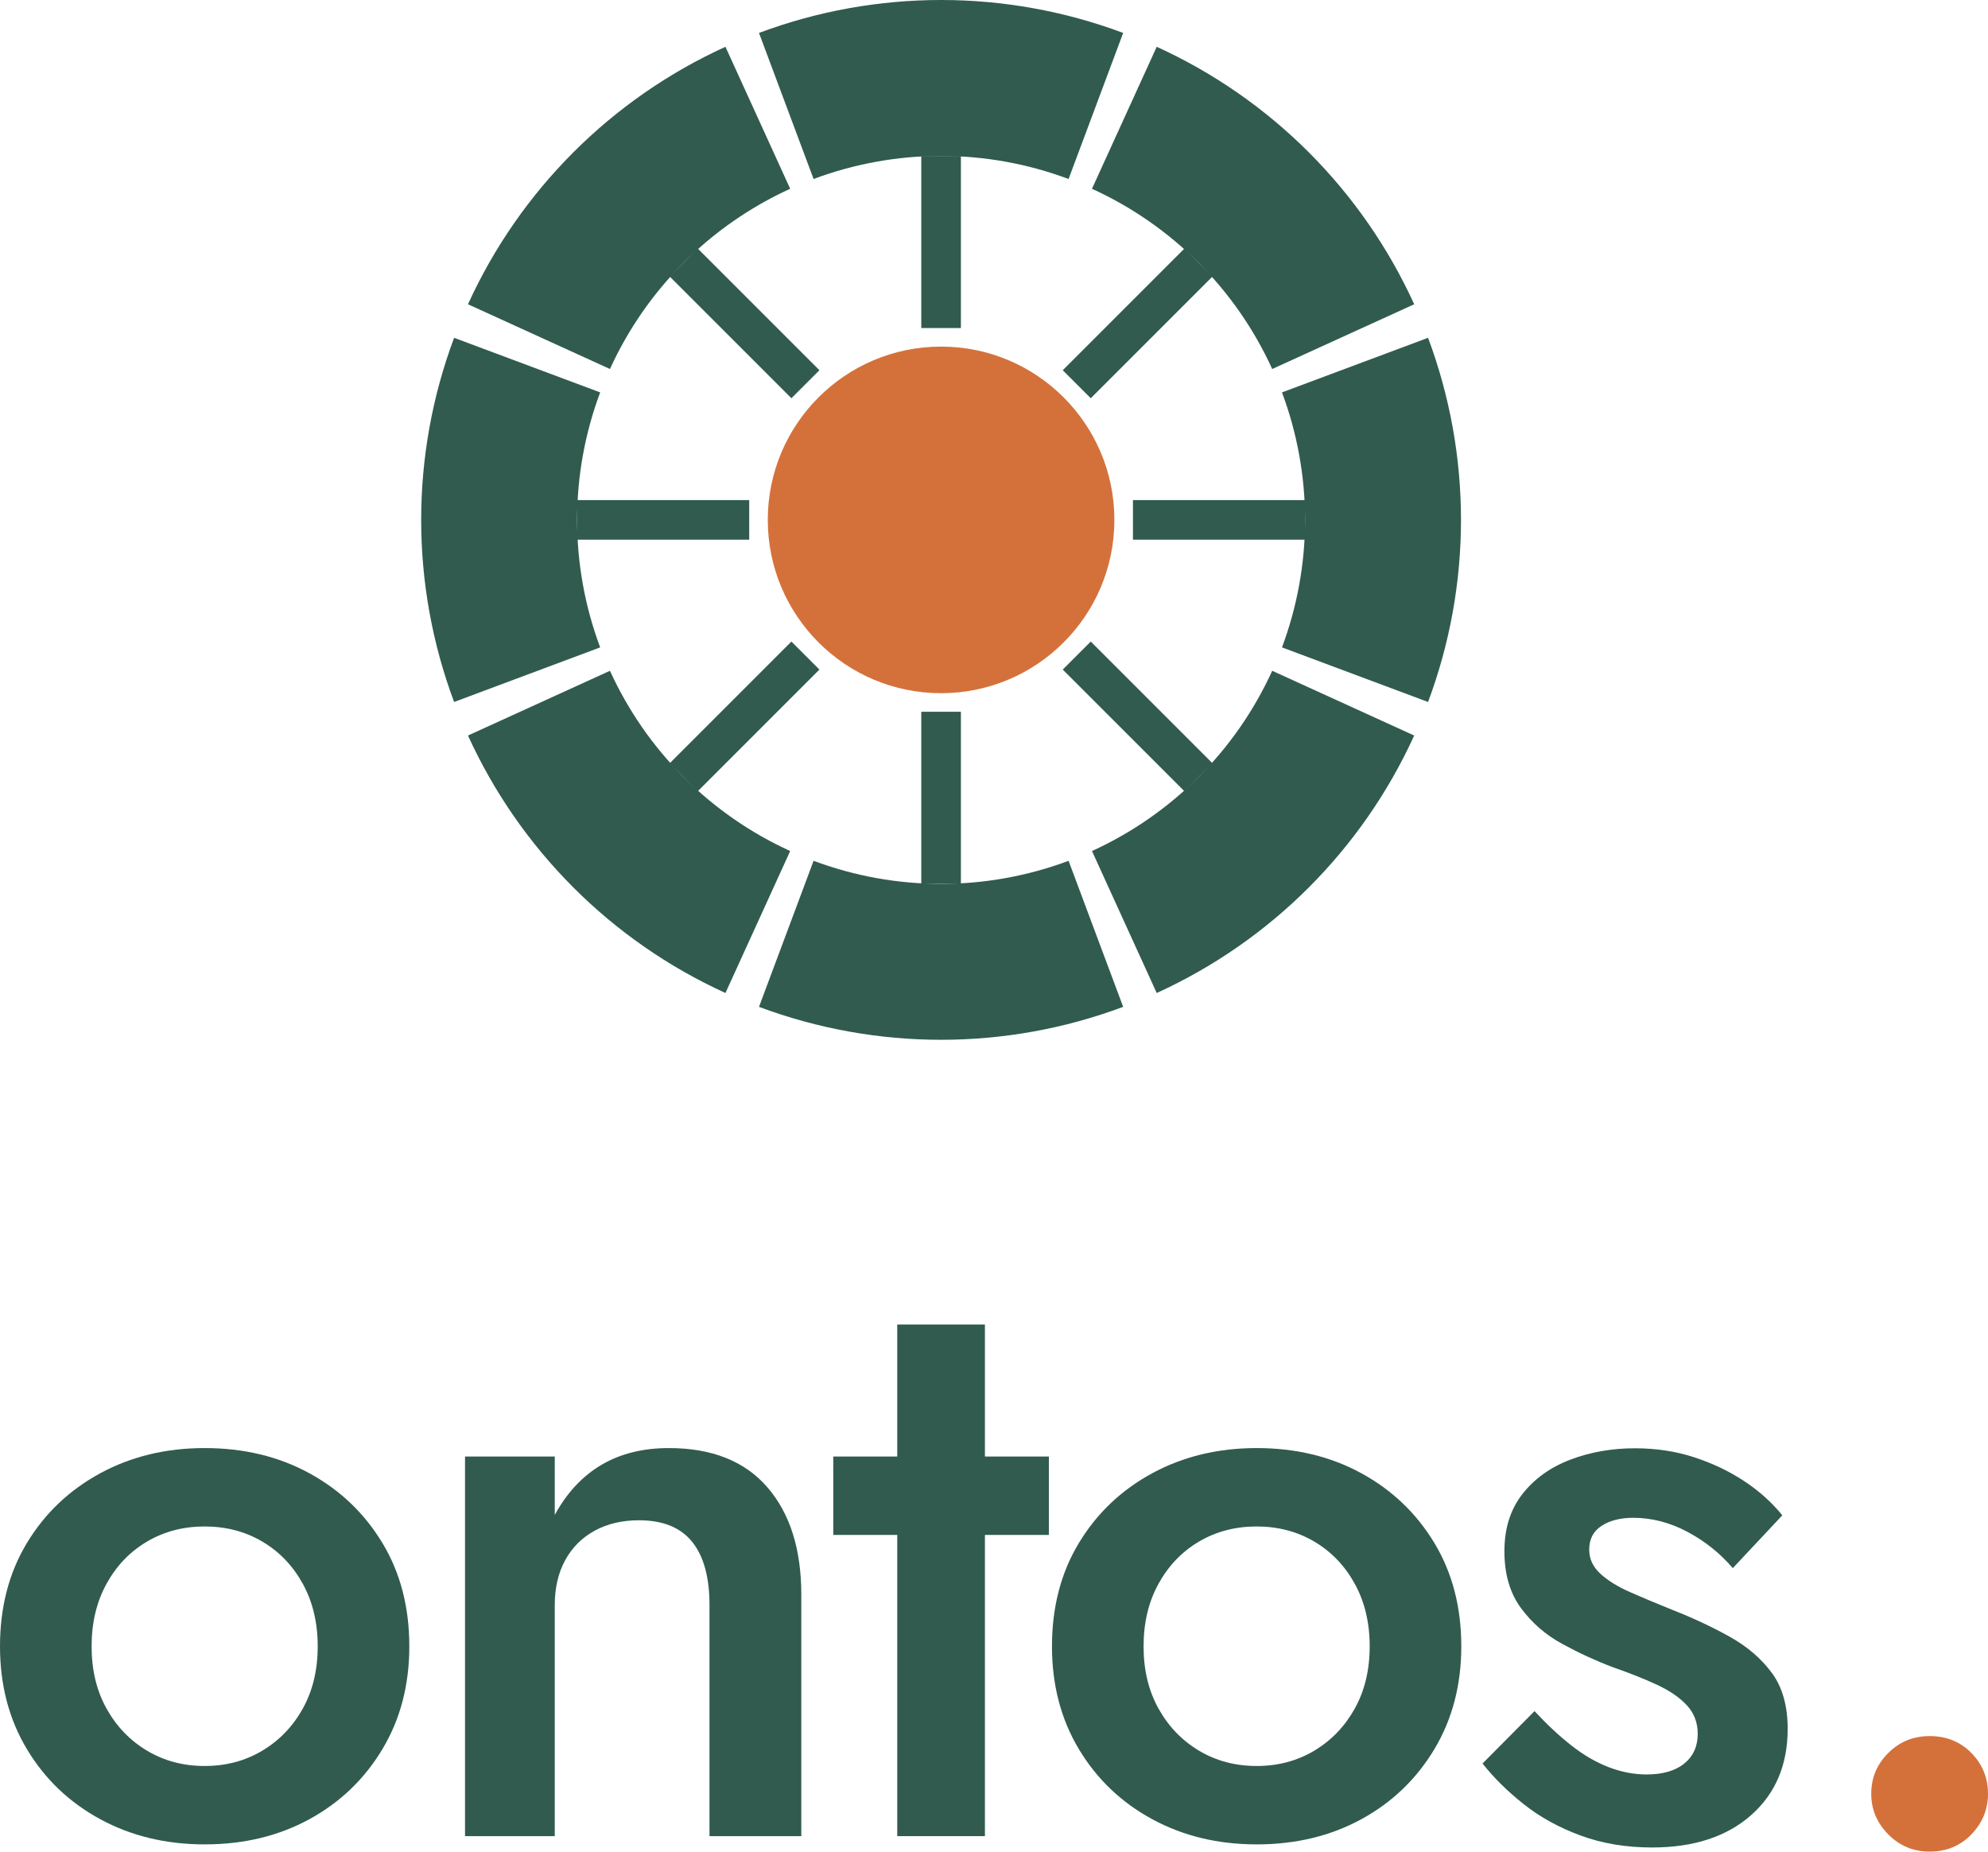
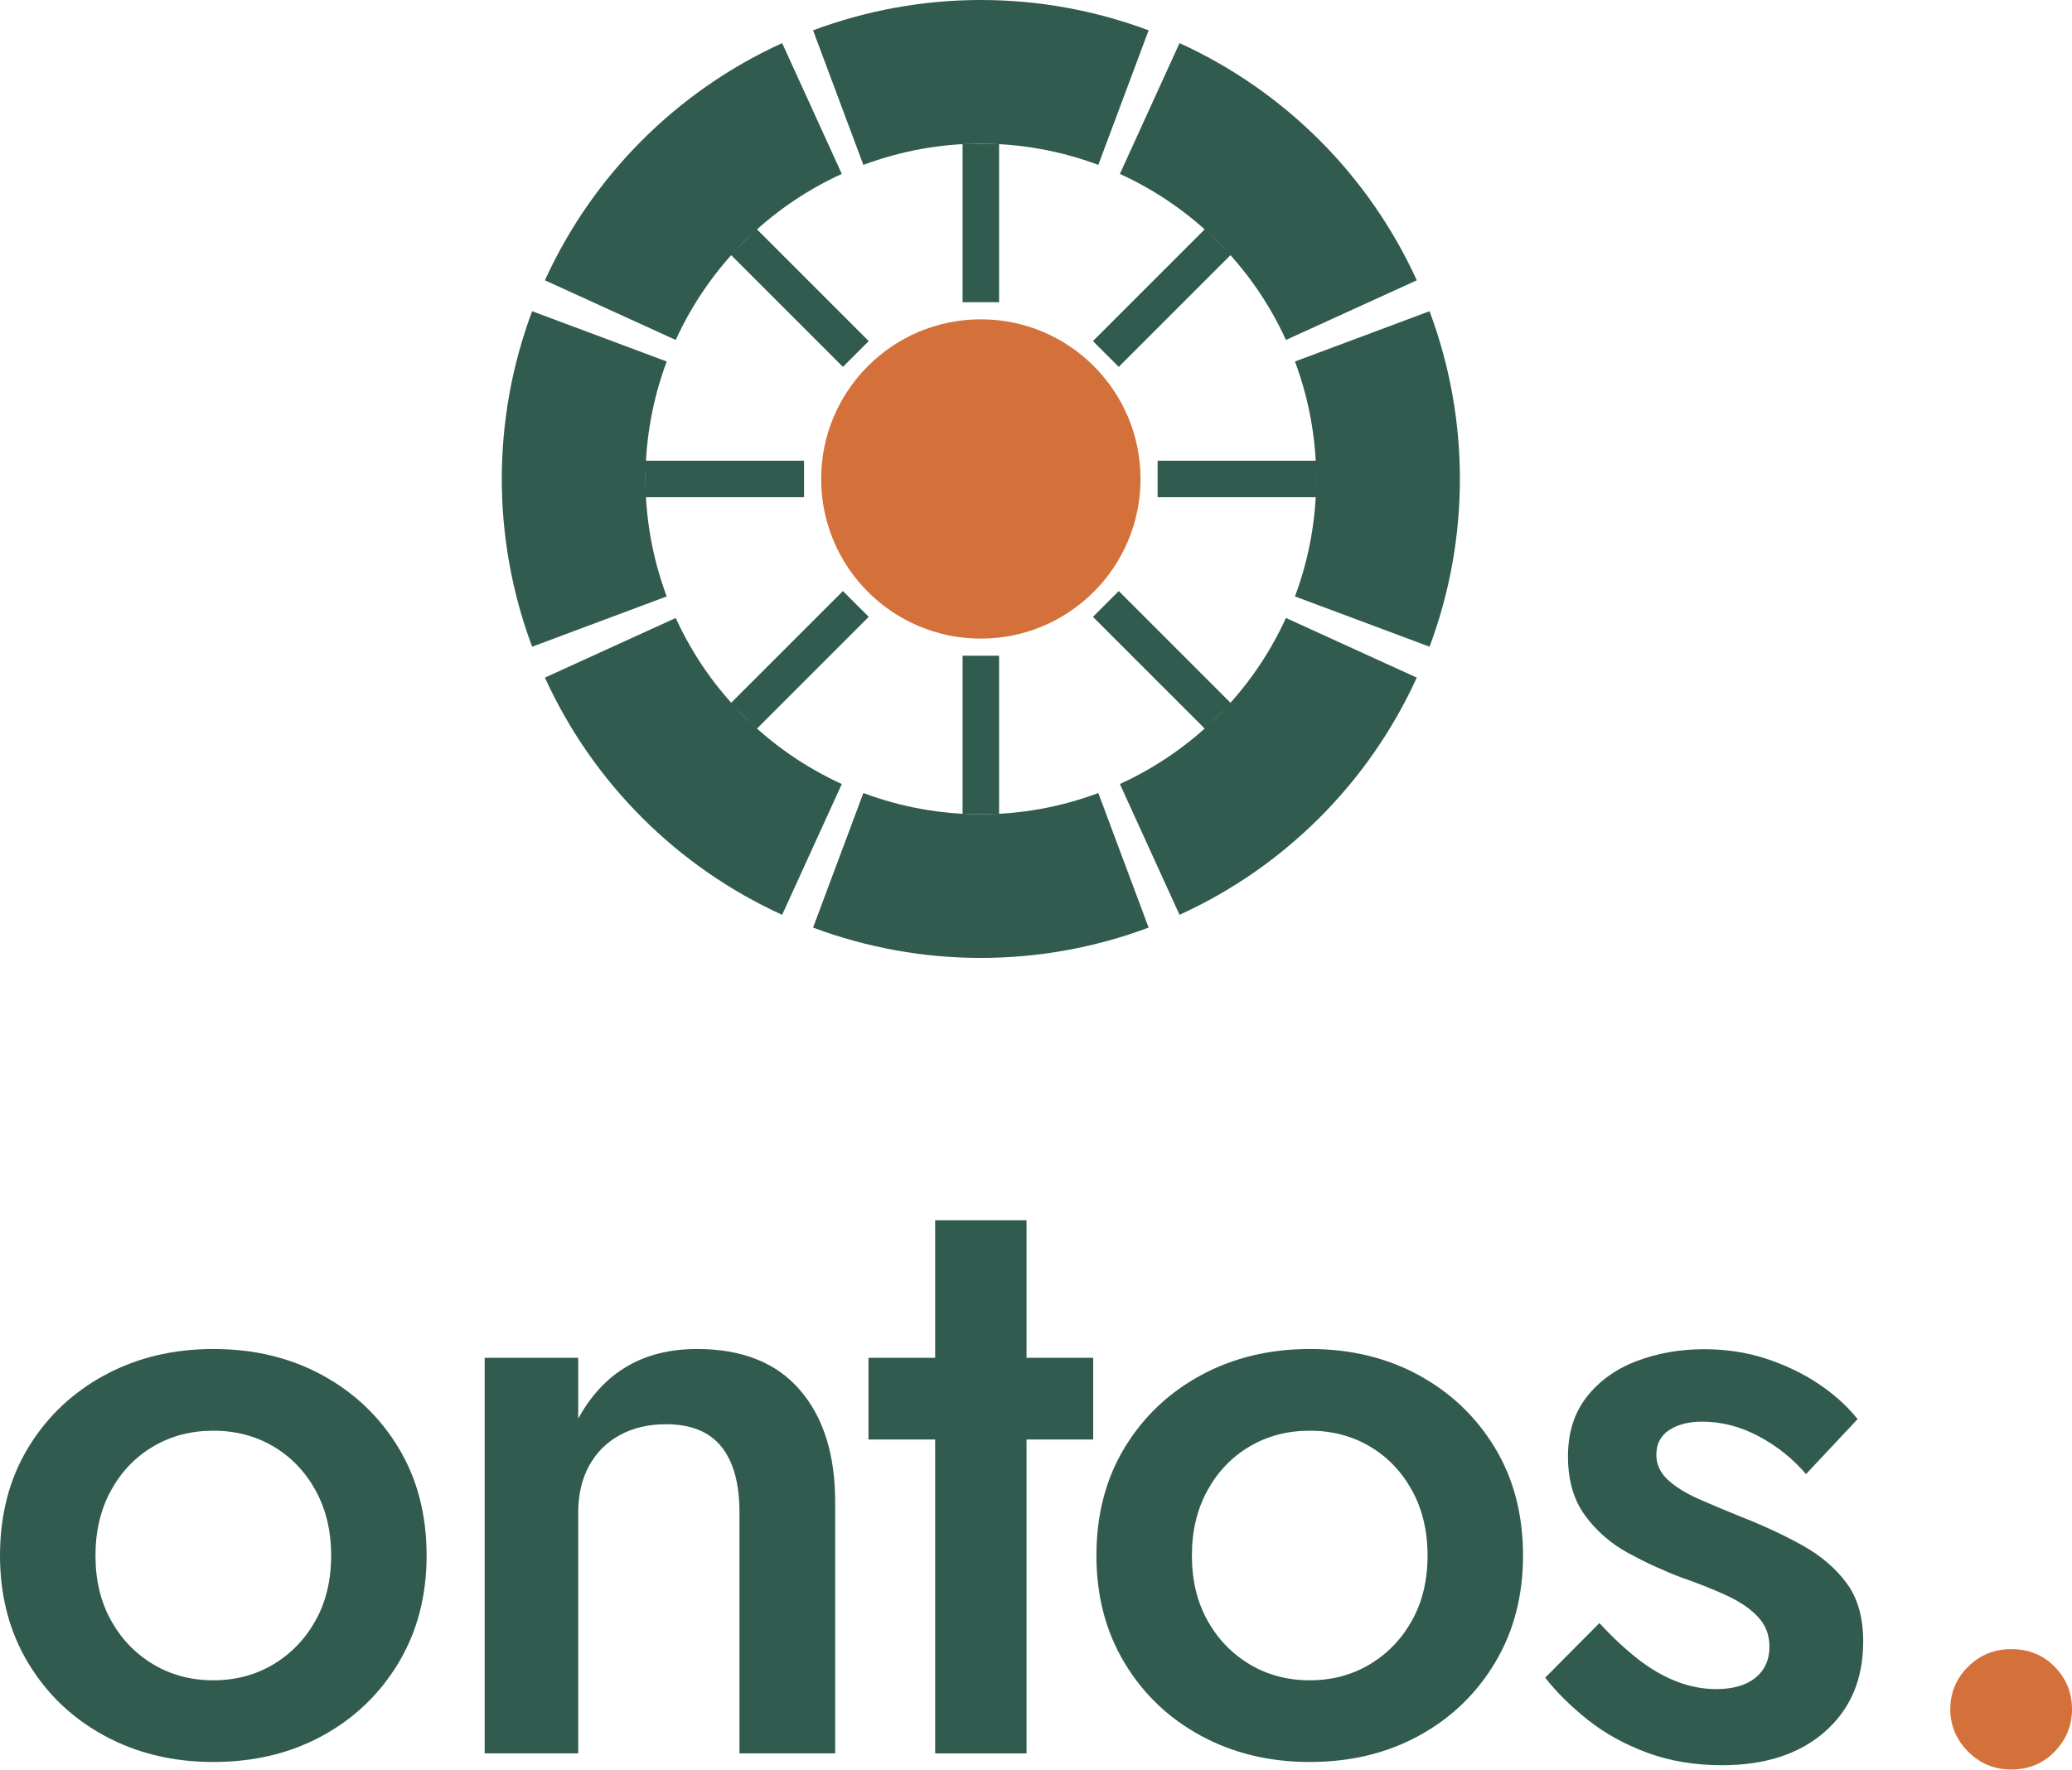
- <svg xmlns="http://www.w3.org/2000/svg" role="img" aria-label="ONTOS · vertical" viewBox="2.25 8 160.6 149.583" width="100%" overflow="visible" style="display:block;max-width:100%;height:auto;color:#315b4e">
-   <svg x="28.275" y="0" width="100" height="100" viewBox="0 0 100 100" color="#315b4e" aria-hidden="true" overflow="visible">
+ <svg xmlns="http://www.w3.org/2000/svg" role="img" aria-label="ONTOS · vertical" viewBox="2.545 8 181.66 155.167" width="100%" overflow="visible" style="display:block;max-width:100%;height:auto;color:#315b4e">
+   <svg x="38.539" y="0" width="100" height="100" viewBox="0 0 100 100" color="#315b4e" aria-hidden="true" overflow="visible">
    <path d="M35.29,10.66 A42,42 0 0 1 64.71,10.66 L60.3,22.46 A29.4,29.4 0 0 0 39.7,22.46 Z" fill="currentColor" />
    <path d="M67.42,11.78 A42,42 0 0 1 88.22,32.58 L76.75,37.81 A29.4,29.4 0 0 0 62.19,23.25 Z" fill="currentColor" />
    <path d="M89.34,35.29 A42,42 0 0 1 89.34,64.71 L77.54,60.3 A29.4,29.4 0 0 0 77.54,39.7 Z" fill="currentColor" />
    <path d="M88.22,67.42 A42,42 0 0 1 67.42,88.22 L62.19,76.75 A29.4,29.4 0 0 0 76.75,62.19 Z" fill="currentColor" />
    <path d="M64.71,89.34 A42,42 0 0 1 35.29,89.34 L39.7,77.54 A29.4,29.4 0 0 0 60.3,77.54 Z" fill="currentColor" />
    <path d="M32.58,88.22 A42,42 0 0 1 11.78,67.42 L23.25,62.19 A29.4,29.4 0 0 0 37.81,76.75 Z" fill="currentColor" />
    <path d="M10.66,64.71 A42,42 0 0 1 10.66,35.29 L22.46,39.7 A29.4,29.4 0 0 0 22.46,60.3 Z" fill="currentColor" />
    <path d="M11.78,32.58 A42,42 0 0 1 32.58,11.78 L37.81,23.25 A29.4,29.4 0 0 0 23.25,37.81 Z" fill="currentColor" />
    <line x1="50.00" y1="34.50" x2="50.00" y2="20.60" stroke="currentColor" stroke-width="3.2" />
    <line x1="60.96" y1="39.04" x2="70.79" y2="29.21" stroke="currentColor" stroke-width="3.2" />
    <line x1="65.50" y1="50.00" x2="79.40" y2="50.00" stroke="currentColor" stroke-width="3.2" />
    <line x1="60.96" y1="60.96" x2="70.79" y2="70.79" stroke="currentColor" stroke-width="3.2" />
    <line x1="50.00" y1="65.50" x2="50.00" y2="79.40" stroke="currentColor" stroke-width="3.2" />
    <line x1="39.04" y1="60.96" x2="29.21" y2="70.79" stroke="currentColor" stroke-width="3.2" />
    <line x1="34.50" y1="50.00" x2="20.60" y2="50.00" stroke="currentColor" stroke-width="3.2" />
    <line x1="39.04" y1="39.04" x2="29.21" y2="29.21" stroke="currentColor" stroke-width="3.2" />
    <circle cx="50" cy="50" r="14" fill="#d4713b" />
  </svg>
-   <g transform="translate(0 156.3333) scale(0.06666667)">
+   <g transform="translate(0 161.7534) scale(0.07540878)">
    <g fill="#315b4e">
      <path data-glyph="o" d="M33.75 -230.0Q33.75 -159.75 66.375 -105.375Q99.0 -51.0 155.25 -20.5Q211.5 10.0 281.75 10.0Q352.75 10.0 408.625 -20.5Q464.5 -51.0 497.125 -105.375Q529.75 -159.75 529.75 -230.0Q529.75 -301.25 497.125 -355.25Q464.5 -409.25 408.625 -439.75Q352.75 -470.25 281.75 -470.25Q211.5 -470.25 155.25 -439.75Q99.0 -409.25 66.375 -355.25Q33.75 -301.25 33.75 -230.0ZM144.75 -230.0Q144.75 -273.0 162.875 -305.875Q181.0 -338.75 212.0 -357.0Q243.0 -375.25 281.75 -375.25Q320.5 -375.25 351.5 -357.0Q382.5 -338.75 400.625 -305.875Q418.75 -273.0 418.75 -230.0Q418.75 -187.0 400.625 -154.5Q382.5 -122.0 351.5 -103.5Q320.5 -85.0 281.75 -85.0Q243.0 -85.0 212.0 -103.5Q181.0 -122.0 162.875 -154.5Q144.75 -187.0 144.75 -230.0Z" transform="translate(0 0)" />
      <path data-glyph="n" d="M365.0 -280.0V0.0H476.25V-292.5Q476.25 -375.25 435.125 -422.75Q394.0 -470.25 315.75 -470.25Q268.5 -470.25 234.0 -449.875Q199.5 -429.5 177.5 -389.25V-460.0H68.75V0.0H177.5V-280.0Q177.5 -311.25 190.125 -334.375Q202.75 -357.5 225.875 -370.125Q249.0 -382.75 279.5 -382.75Q323.0 -382.75 344.0 -356.625Q365.0 -330.5 365.0 -280.0Z" transform="translate(528.5 0)" />
      <path data-glyph="t" d="M5.0 -460.0V-365.0H266.25V-460.0ZM82.5 -620.0V0.0H188.75V-620.0Z" transform="translate(1038.5 0)" />
      <path data-glyph="o" d="M33.75 -230.0Q33.75 -159.75 66.375 -105.375Q99.0 -51.0 155.25 -20.5Q211.5 10.0 281.75 10.0Q352.75 10.0 408.625 -20.5Q464.5 -51.0 497.125 -105.375Q529.75 -159.75 529.75 -230.0Q529.75 -301.25 497.125 -355.25Q464.5 -409.25 408.625 -439.75Q352.75 -470.25 281.75 -470.25Q211.5 -470.25 155.25 -439.75Q99.0 -409.25 66.375 -355.25Q33.75 -301.25 33.75 -230.0ZM144.75 -230.0Q144.75 -273.0 162.875 -305.875Q181.0 -338.75 212.0 -357.0Q243.0 -375.25 281.75 -375.25Q320.5 -375.25 351.5 -357.0Q382.5 -338.75 400.625 -305.875Q418.75 -273.0 418.75 -230.0Q418.75 -187.0 400.625 -154.5Q382.5 -122.0 351.5 -103.5Q320.5 -85.0 281.75 -85.0Q243.0 -85.0 212.0 -103.5Q181.0 -122.0 162.875 -154.5Q144.75 -187.0 144.75 -230.0Z" transform="translate(1274.75 0)" />
      <path data-glyph="s" d="M90.0 -151.5 27.0 -88.0Q47.25 -62.25 76.875 -38.75Q106.5 -15.25 145.75 -0.75Q185.0 13.75 232.5 13.75Q308.0 13.75 352.375 -25.375Q396.75 -64.5 396.75 -130.0Q396.75 -171.75 377.625 -197.75Q358.5 -223.75 326.5 -241.625Q294.5 -259.5 256.25 -274.5Q228.25 -285.75 205.625 -295.75Q183.0 -305.75 169.625 -318.125Q156.25 -330.5 156.25 -347.25Q156.25 -366.25 171.25 -376.0Q186.25 -385.75 209.5 -385.75Q243.5 -385.75 275.5 -368.625Q307.5 -351.5 330.25 -324.75L390.25 -388.75Q371.25 -412.25 344.0 -430.25Q316.75 -448.25 283.375 -459.125Q250.0 -470.0 211.75 -470.0Q169.75 -470.0 133.5 -456.25Q97.25 -442.5 75.375 -414.625Q53.5 -386.75 53.5 -345.25Q53.5 -303.75 73.375 -276.625Q93.25 -249.5 123.5 -233.0Q153.75 -216.5 184.75 -204.75Q215.75 -194.0 238.75 -183.25Q261.75 -172.5 274.75 -158.375Q287.75 -144.25 287.75 -124.0Q287.75 -101.25 271.5 -88.0Q255.25 -74.75 225.75 -74.75Q202.75 -74.75 179.75 -83.625Q156.75 -92.5 134.625 -109.875Q112.5 -127.25 90.0 -151.5Z" transform="translate(1803.25 0)" />
    </g>
    <g fill="#d4713b">
      <path data-glyph="." d="M83.75 -51.25Q83.75 -23.0 104.375 -2.125Q125.0 18.75 154.5 18.75Q185.0 18.75 205.125 -2.125Q225.25 -23.0 225.25 -51.25Q225.25 -80.25 205.125 -100.75Q185.0 -121.25 154.5 -121.25Q125.0 -121.25 104.375 -100.75Q83.75 -80.25 83.75 -51.25Z" transform="translate(2217.5 0)" />
    </g>
  </g>
</svg>
